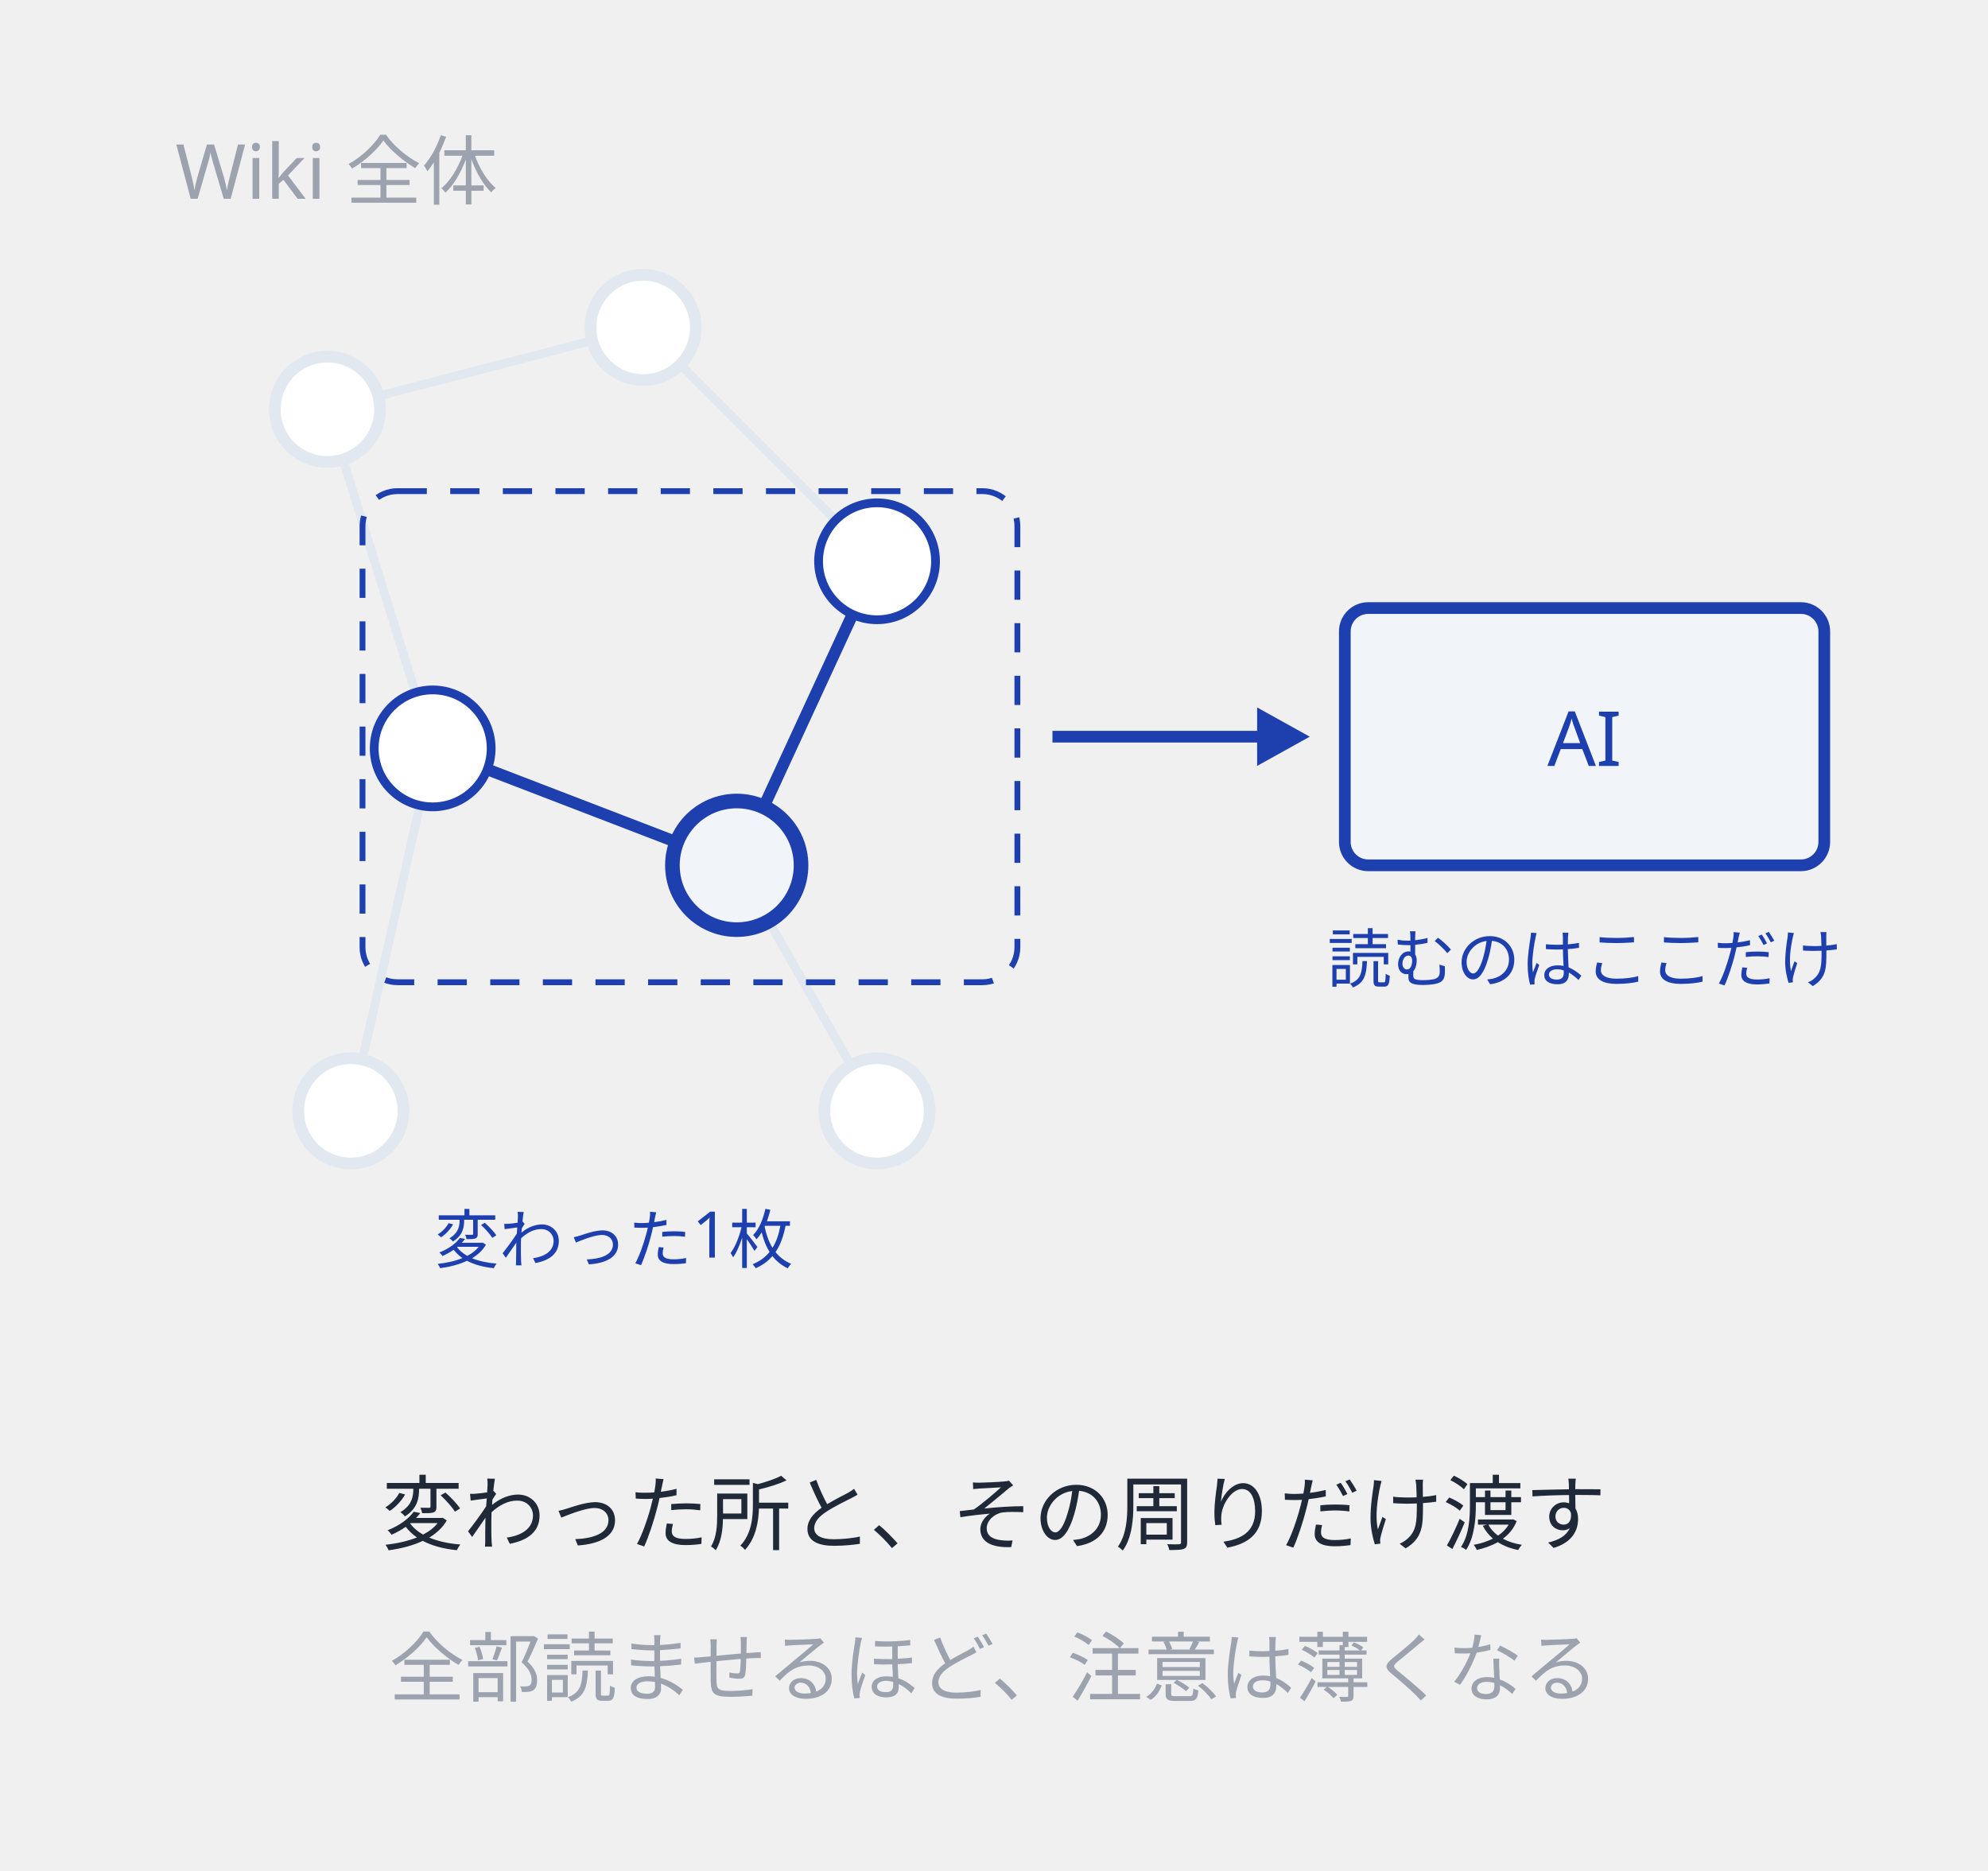
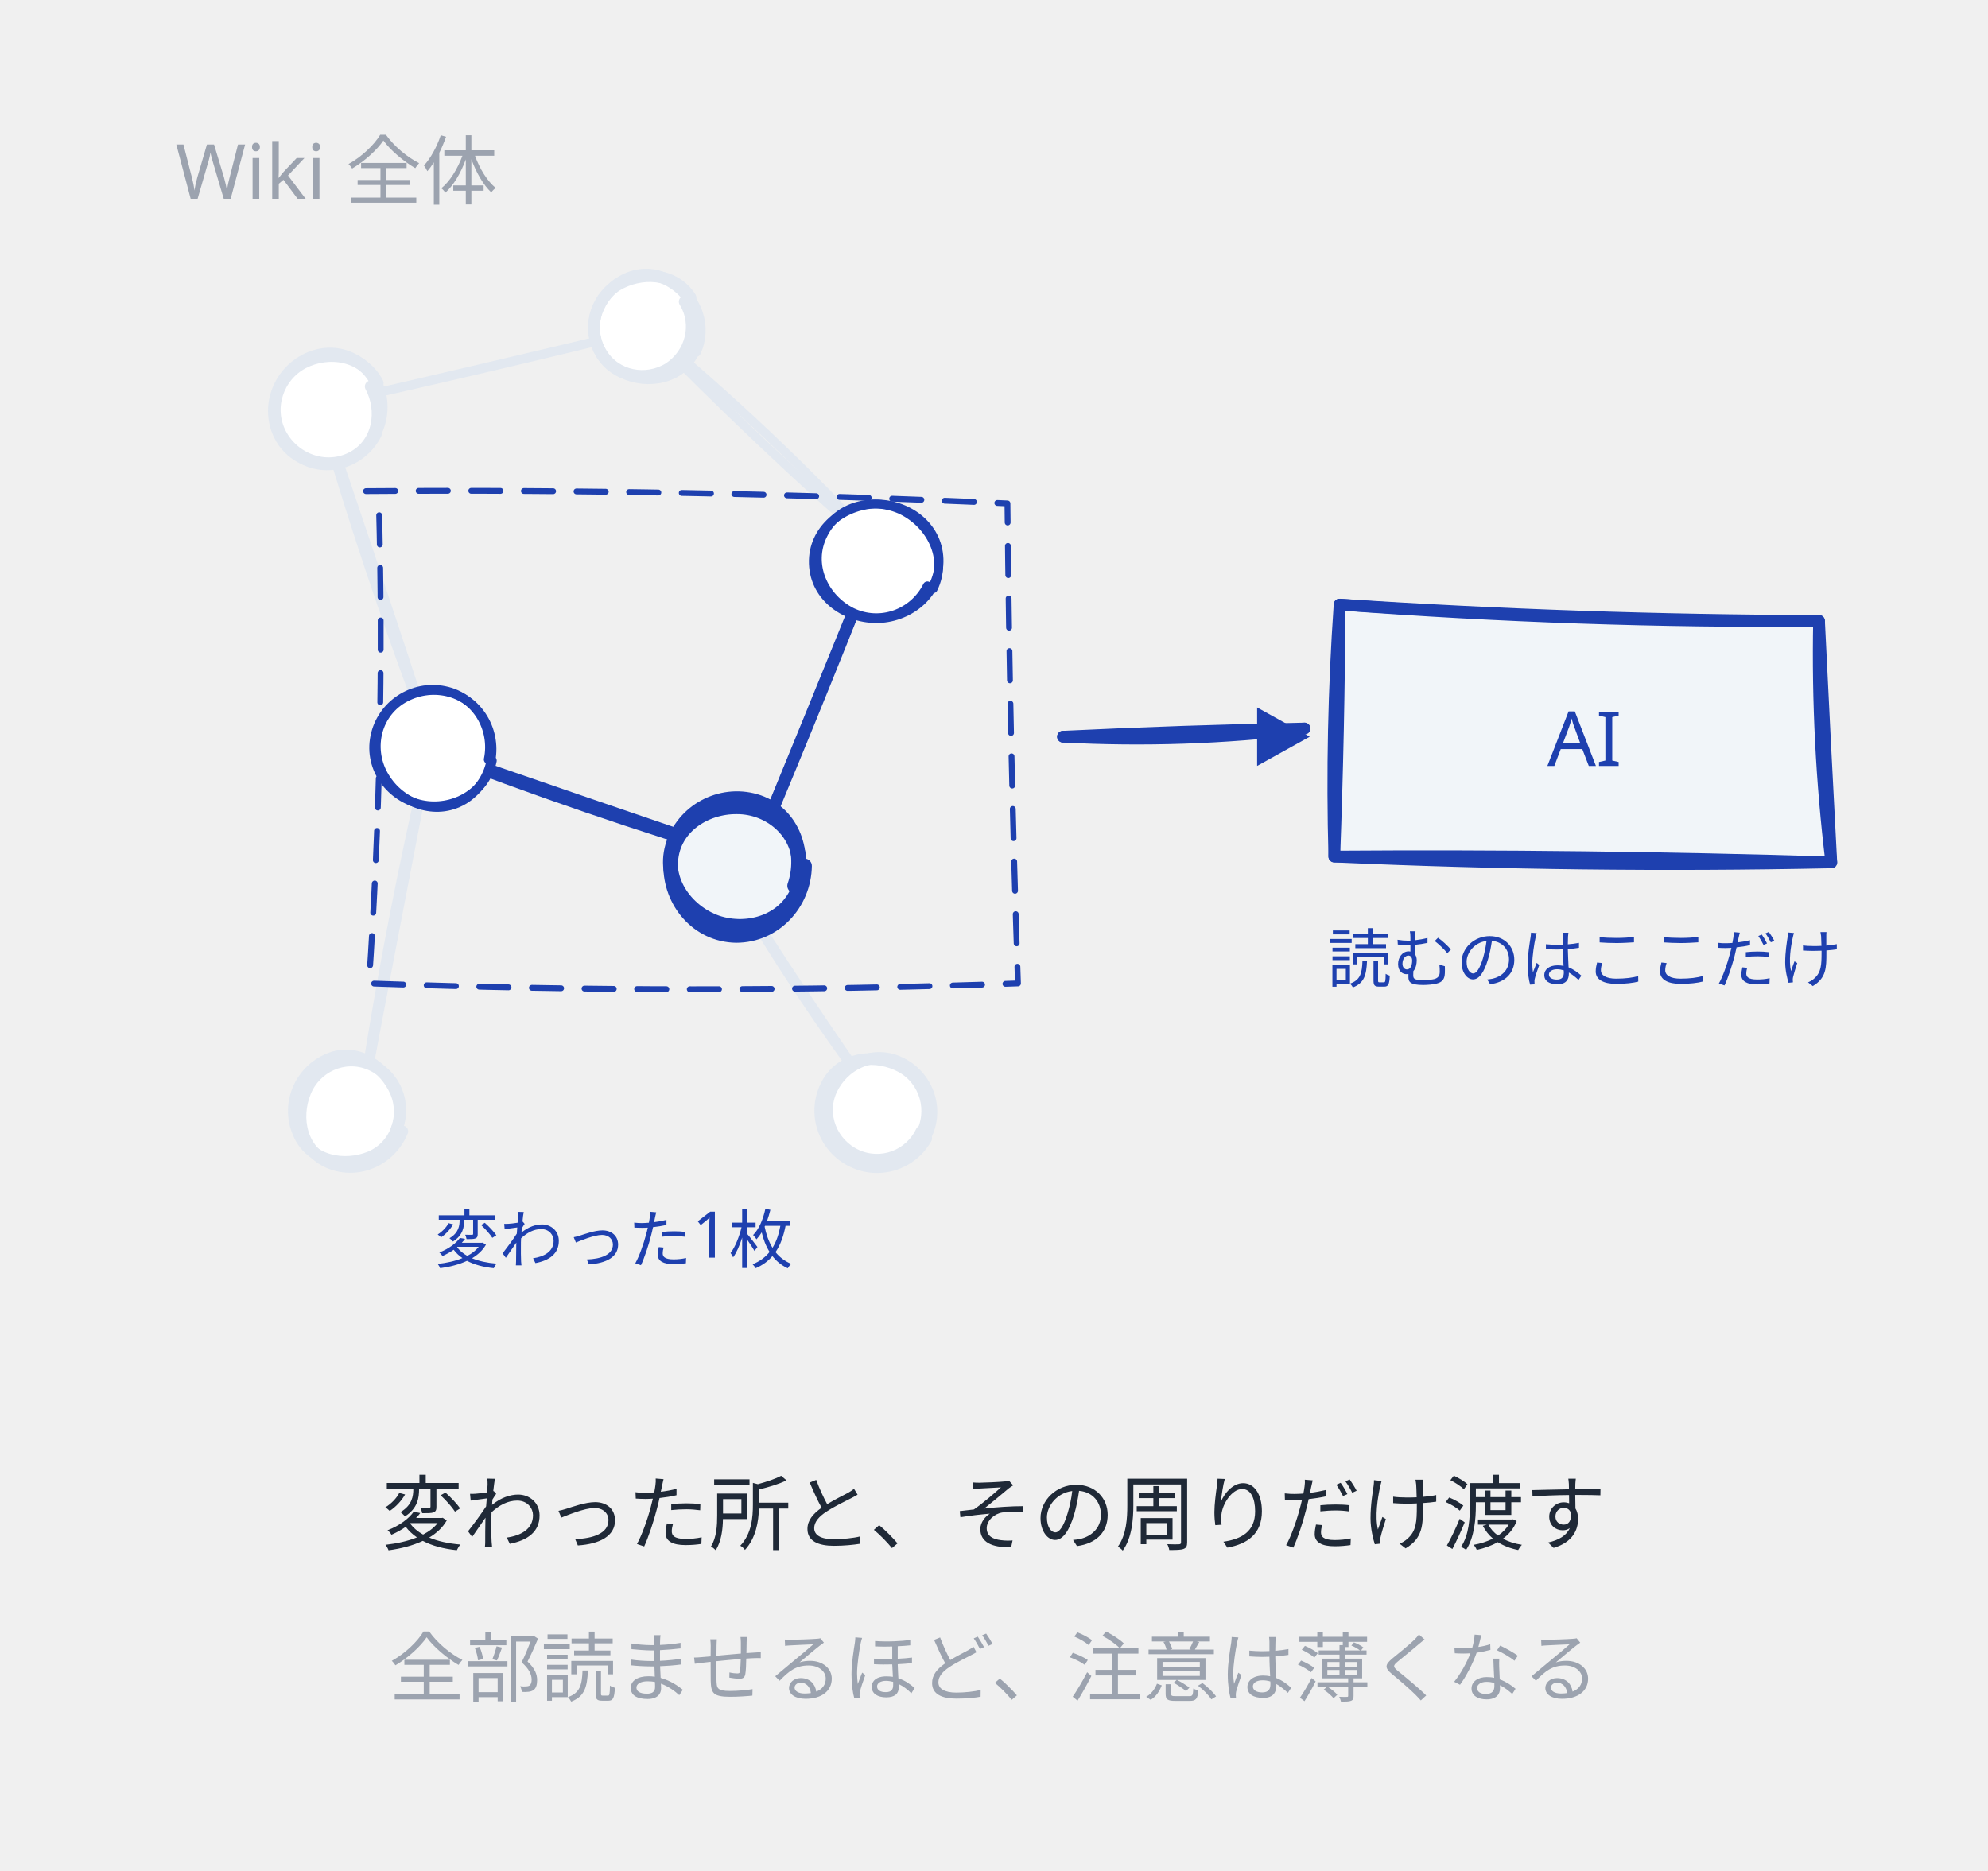
<svg xmlns="http://www.w3.org/2000/svg" width="340" height="320" viewBox="0 0 340 320" preserveAspectRatio="xMidYMid meet">
  <text x="30" y="34" font-family="sans-serif" font-size="13" fill="#9CA3AF">Wiki 全体</text>
-   <line x1="56" y1="70" x2="110" y2="56" stroke="#E2E8F0" stroke-width="1.5" />
-   <line x1="110" y1="56" x2="150" y2="96" stroke="#E2E8F0" stroke-width="1.5" />
-   <line x1="56" y1="70" x2="74" y2="128" stroke="#E2E8F0" stroke-width="1.5" />
-   <line x1="74" y1="128" x2="60" y2="190" stroke="#E2E8F0" stroke-width="1.5" />
-   <line x1="126" y1="148" x2="150" y2="190" stroke="#E2E8F0" stroke-width="1.5" />
-   <line x1="74" y1="128" x2="126" y2="148" stroke="#1E40AF" stroke-width="2" />
-   <line x1="126" y1="148" x2="150" y2="96" stroke="#1E40AF" stroke-width="2" />
-   <rect x="62" y="84" width="112" height="84" rx="6" fill="none" stroke="#1E40AF" stroke-width="1" stroke-dasharray="5 4" />
-   <circle cx="56" cy="70" r="9" fill="#FFFFFF" stroke="#E2E8F0" stroke-width="2" />
-   <circle cx="110" cy="56" r="9" fill="#FFFFFF" stroke="#E2E8F0" stroke-width="2" />
-   <circle cx="60" cy="190" r="9" fill="#FFFFFF" stroke="#E2E8F0" stroke-width="2" />
-   <circle cx="150" cy="190" r="9" fill="#FFFFFF" stroke="#E2E8F0" stroke-width="2" />
-   <circle cx="74" cy="128" r="10" fill="#FFFFFF" stroke="#1E40AF" stroke-width="1.5" />
-   <circle cx="150" cy="96" r="10" fill="#FFFFFF" stroke="#1E40AF" stroke-width="1.5" />
-   <circle cx="126" cy="148" r="11" fill="#F1F5F9" stroke="#1E40AF" stroke-width="2.5" />
+   <path d="M55.6 69.2 Q83.6 63 111.4 56.1" fill="none" stroke="#E2E8F0" stroke-width="1.5" stroke-linejoin="round" stroke-linecap="round" />
+   <path d="M55.6 69.2 Q83.5 62.8 111.4 56.1" fill="none" stroke="#E2E8F0" stroke-width="1.5" stroke-linejoin="round" stroke-linecap="round" />
+   <path d="M109.9 55.6 Q132 73.7 151.3 94.8" fill="none" stroke="#E2E8F0" stroke-width="1.5" stroke-linejoin="round" stroke-linecap="round" />
+   <path d="M109.9 55.6 Q129.8 76 151.3 94.8" fill="none" stroke="#E2E8F0" stroke-width="1.5" stroke-linejoin="round" stroke-linecap="round" />
+   <path d="M54.2 68.1 Q64.3 97.4 73.8 126.8" fill="none" stroke="#E2E8F0" stroke-width="1.5" stroke-linejoin="round" stroke-linecap="round" />
+   <path d="M54.2 68.1 Q62.7 97.9 73.8 126.8" fill="none" stroke="#E2E8F0" stroke-width="1.5" stroke-linejoin="round" stroke-linecap="round" />
+   <path d="M73.6 127.8 Q66.2 159.1 61.5 191" fill="none" stroke="#E2E8F0" stroke-width="1.5" stroke-linejoin="round" stroke-linecap="round" />
+   <path d="M73.6 127.8 Q67.4 159.4 61.5 191" fill="none" stroke="#E2E8F0" stroke-width="1.5" stroke-linejoin="round" stroke-linecap="round" />
+   <path d="M124 149 Q136.2 170.2 151 189.6" fill="none" stroke="#E2E8F0" stroke-width="1.5" stroke-linejoin="round" stroke-linecap="round" />
+   <path d="M124 149 Q136.9 169.7 151 189.6" fill="none" stroke="#E2E8F0" stroke-width="1.5" stroke-linejoin="round" stroke-linecap="round" />
+   <path d="M73.1 128 Q100.1 138.5 127.9 146.8" fill="none" stroke="#1E40AF" stroke-width="2" stroke-linejoin="round" stroke-linecap="round" />
+   <path d="M73.1 128 Q100.4 137.5 127.9 146.8" fill="none" stroke="#1E40AF" stroke-width="2" stroke-linejoin="round" stroke-linecap="round" />
+   <path d="M127.4 149.9 Q138.5 123.6 149 97" fill="none" stroke="#1E40AF" stroke-width="2" stroke-linejoin="round" stroke-linecap="round" />
+   <path d="M127.4 149.9 Q138.3 123.5 149 97" fill="none" stroke="#1E40AF" stroke-width="2" stroke-linejoin="round" stroke-linecap="round" />
+   <path d="M62.6 84 Q117.5 83.6 172.3 86.1 Q172.7 127.2 174.1 168.2 Q118.6 170.2 63.1 168.2 Q65.9 127.1 64.8 86" fill="none" stroke="#1E40AF" stroke-width="1" stroke-dasharray="5 4" stroke-linejoin="round" stroke-linecap="round" />
+   <path d="M63.4 66.1 C65.6 70.2 64.8 75.8 60.3 78.2 C55.8 80.6 50.3 78.6 48 74.2 C45.7 69.8 47.5 64.4 51.8 62.1 C56.2 59.8 62.1 60.7 64.6 65.5 Z" fill="#FFFFFF" stroke="#E2E8F0" stroke-width="2" stroke-linejoin="round" stroke-linecap="round" />
+   <path d="M64.3 74.2 C62 78.8 56.4 80.8 51.8 78.4 C47.1 76.1 45.6 70.4 47.9 65.9 C50.1 61.5 55.6 59 60.3 61.4 C65.1 63.8 66.5 69.6 64.2 74.1 Z" fill="none" stroke="#E2E8F0" stroke-width="2" stroke-linejoin="round" stroke-linecap="round" />
+   <path d="M118.7 60 C116.5 64.8 110.7 65.7 106.5 63.7 C102.2 61.8 100.4 56.7 102.4 52.5 C104.3 48.3 109.2 45.6 113.8 47.7 C118.4 49.8 121.1 55.2 118.9 60.1 Z" fill="#FFFFFF" stroke="#E2E8F0" stroke-width="2" stroke-linejoin="round" stroke-linecap="round" />
+   <path d="M117.1 51.6 C119.5 55.5 118.2 60.5 114.4 63 C110.5 65.4 105.3 64.4 102.9 60.5 C100.4 56.5 101.6 51.3 105.5 48.8 C109.5 46.4 115.3 46.5 118.1 50.9 Z" fill="none" stroke="#E2E8F0" stroke-width="2" stroke-linejoin="round" stroke-linecap="round" />
+   <path d="M68.8 193.5 C66.8 198.4 61.3 200.9 56.4 198.9 C51.5 196.9 50.4 191.2 52.2 186.8 C53.9 182.5 58.8 180.2 63.2 182 C67.6 183.8 69.6 188.8 67.8 193.2 Z" fill="#FFFFFF" stroke="#E2E8F0" stroke-width="2" stroke-linejoin="round" stroke-linecap="round" />
+   <path d="M67.7 186.8 C69.5 191.1 67.6 196.1 63.3 197.9 C58.9 199.7 53 198.7 51 193.7 C48.9 188.7 51.4 183.1 56.3 181.1 C61.2 179.1 65.9 182.6 67.7 186.8 Z" fill="none" stroke="#E2E8F0" stroke-width="2" stroke-linejoin="round" stroke-linecap="round" />
+   <path d="M158.4 194.7 C155.8 199.3 150 201 145.3 198.4 C140.6 195.8 138.9 190 141.5 185.3 C144.1 180.6 150 180.2 154.2 182.5 C158.3 184.8 159.8 190 157.5 194.2 Z" fill="#FFFFFF" stroke="#E2E8F0" stroke-width="2" stroke-linejoin="round" stroke-linecap="round" />
+   <path d="M157.6 193.5 C155.6 197.7 150.7 199.5 146.5 197.6 C142.3 195.7 140.2 190.7 142.2 186.4 C144.2 182.1 149.2 179.6 153.8 181.7 C158.4 183.8 160.6 189.2 158.5 193.9 Z" fill="none" stroke="#E2E8F0" stroke-width="2" stroke-linejoin="round" stroke-linecap="round" />
+   <path d="M82.4 122.4 C85.5 127 84.4 133.4 79.7 136.6 C75 139.7 69 137.7 66.1 133.3 C63.1 128.9 64 122.8 68.5 119.8 C73.1 116.8 79.3 117.8 82.4 122.4 Z" fill="#FFFFFF" stroke="#1E40AF" stroke-width="1.5" stroke-linejoin="round" stroke-linecap="round" />
+   <path d="M84.2 130.1 C83.1 135.7 77.3 138.7 72.1 137.6 C66.8 136.5 63 131.5 64.1 126 C65.2 120.5 70.6 117 76 118.1 C81.5 119.2 84.6 124.7 83.5 129.9 Z" fill="none" stroke="#1E40AF" stroke-width="1.5" stroke-linejoin="round" stroke-linecap="round" />
+   <path d="M158.6 100.2 C156.2 105 150.5 107 145.7 104.7 C140.9 102.3 138.2 96.5 140.8 91.4 C143.3 86.3 149.5 85 154.3 87.3 C159.1 89.7 162.2 95.4 159.6 100.7 Z" fill="#FFFFFF" stroke="#1E40AF" stroke-width="1.5" stroke-linejoin="round" stroke-linecap="round" />
+   <path d="M160.6 95.6 C160.8 101.5 155.7 105.6 150.3 105.8 C144.9 106 139.3 102.4 139.1 96.4 C138.9 90.4 144.3 86.4 149.7 86.2 C155.1 86.1 160.4 89.8 160.6 95.6 Z" fill="none" stroke="#1E40AF" stroke-width="1.5" stroke-linejoin="round" stroke-linecap="round" />
+   <path d="M136.7 151.7 C134.6 157.6 128 159.6 122.6 157.8 C117.2 155.9 113.1 150.2 115.2 144.2 C117.3 138.3 123.8 135.2 129.7 137.2 C135.7 139.3 137.8 146 135.9 151.5 Z" fill="#F1F5F9" stroke="#1E40AF" stroke-width="2.5" stroke-linejoin="round" stroke-linecap="round" />
+   <path d="M137.6 148.1 C137.5 154.5 132.5 160 125.9 160 C119.3 159.9 114.6 154.2 114.7 147.9 C114.7 141.6 120.5 137.9 126.1 138 C131.6 138 136.8 142.2 136.7 148.1 Z" fill="none" stroke="#1E40AF" stroke-width="2.5" stroke-linejoin="round" stroke-linecap="round" />
  <text x="105" y="216" text-anchor="middle" font-family="sans-serif" font-size="11" fill="#1E40AF">変わった1枚</text>
-   <line x1="180" y1="126" x2="222" y2="126" stroke="#1E40AF" stroke-width="2" />
+   <path d="M181.8 126 Q202.5 127.1 223.1 124.6" fill="none" stroke="#1E40AF" stroke-width="2" stroke-linejoin="round" stroke-linecap="round" />
+   <path d="M181.8 126 Q202.4 125 223.1 124.6" fill="none" stroke="#1E40AF" stroke-width="2" stroke-linejoin="round" stroke-linecap="round" />
  <path d="M224 126 l-9 -5 l0 10 z" fill="#1E40AF" />
-   <rect x="230" y="104" width="82" height="44" rx="4" fill="#F1F5F9" stroke="#1E40AF" stroke-width="2" />
+   <path d="M229.1 103.4 Q270 106.1 311.1 106.2 Q310.7 126.9 313.2 147.5 Q270.7 148.4 228.2 146.5 Q229 124.9 229.1 103.4 Z" fill="#F1F5F9" stroke="#1E40AF" stroke-width="2" stroke-linejoin="round" stroke-linecap="round" />
+   <path d="M229.1 103.4 Q270 106.5 311.1 106.2 Q312.1 126.8 313.2 147.5 Q270.7 146.2 228.2 146.5 Q227.6 124.9 229.1 103.4 Z" fill="none" stroke="#1E40AF" stroke-width="2" stroke-linejoin="round" stroke-linecap="round" />
  <text x="271" y="131" text-anchor="middle" font-family="sans-serif" font-size="13" fill="#1E40AF">AI</text>
  <text x="271" y="168" text-anchor="middle" font-family="sans-serif" font-size="11" fill="#1E40AF">読むのはここだけ</text>
  <text x="170" y="264" text-anchor="middle" font-family="sans-serif" font-size="14" fill="#1F2937">変わった所と、その周りだけ渡す</text>
  <text x="170" y="290" text-anchor="middle" font-family="sans-serif" font-size="13" fill="#9CA3AF">全部読ませるほど、注意は薄くなる</text>
</svg>
